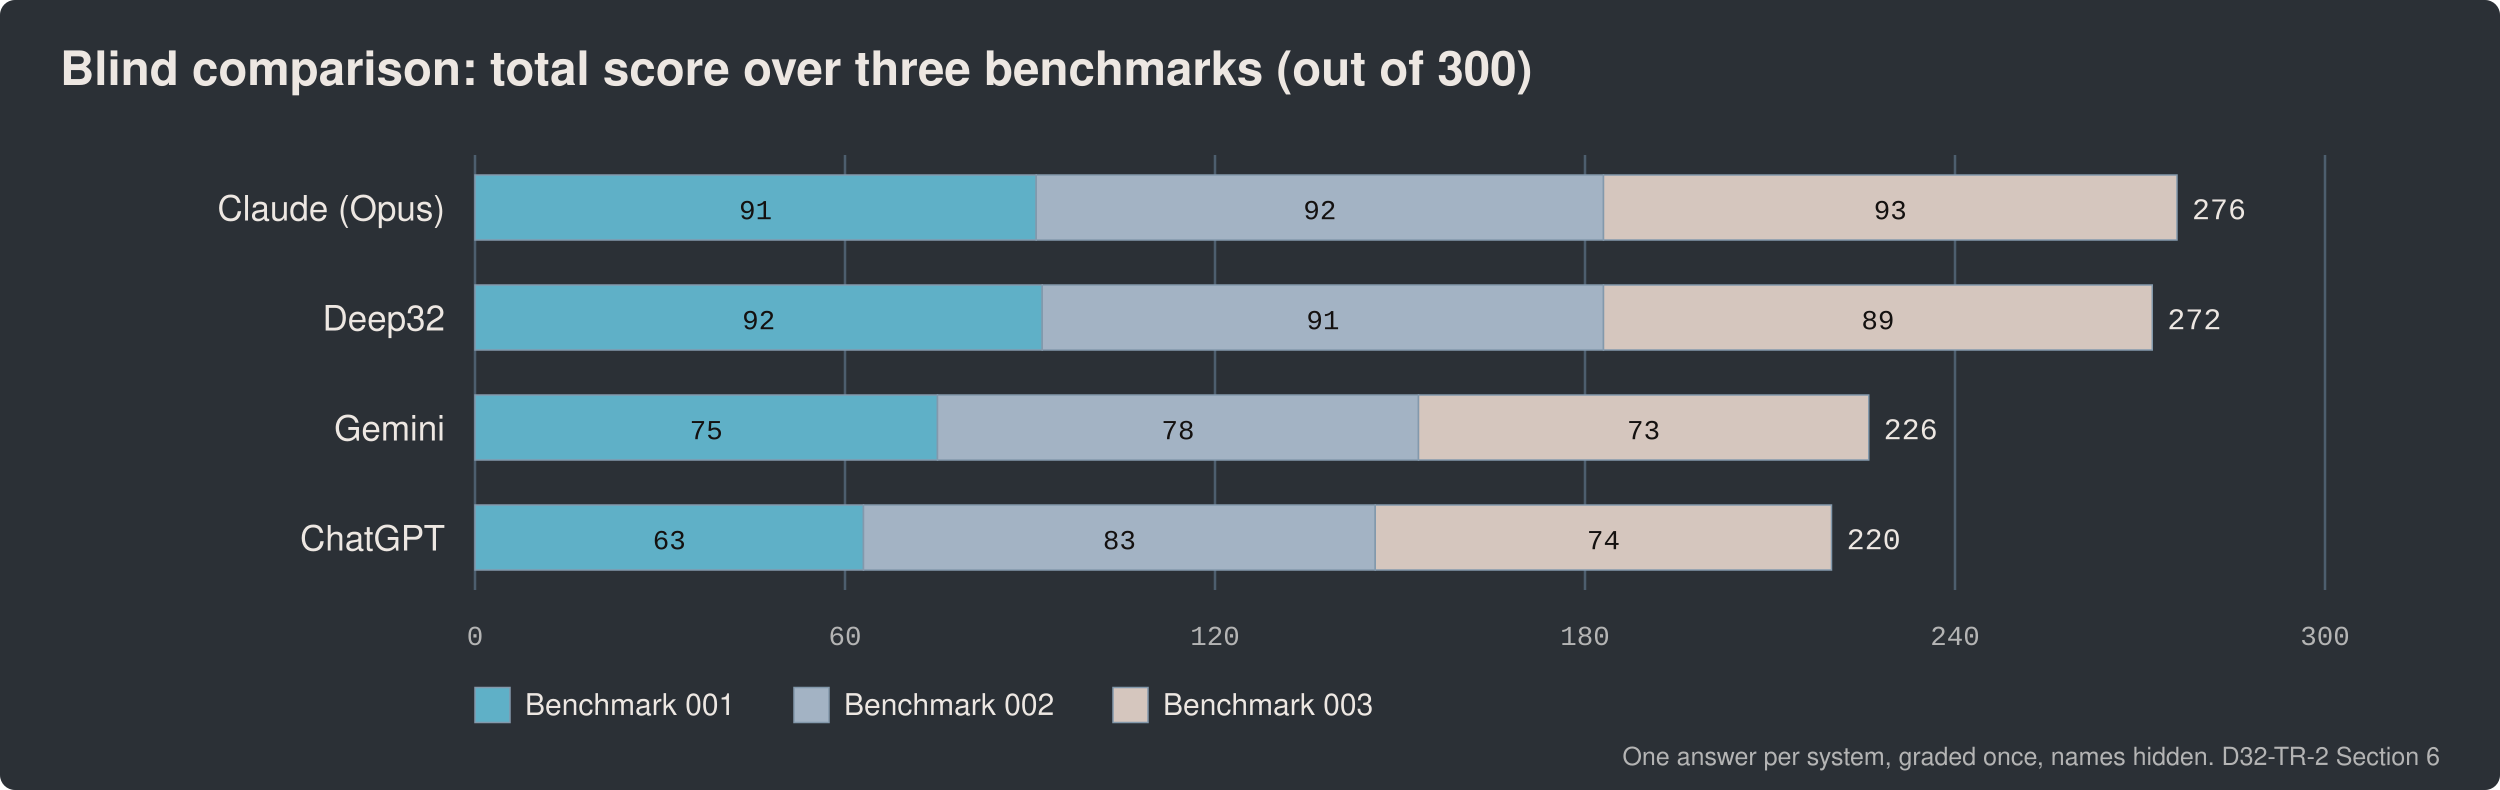
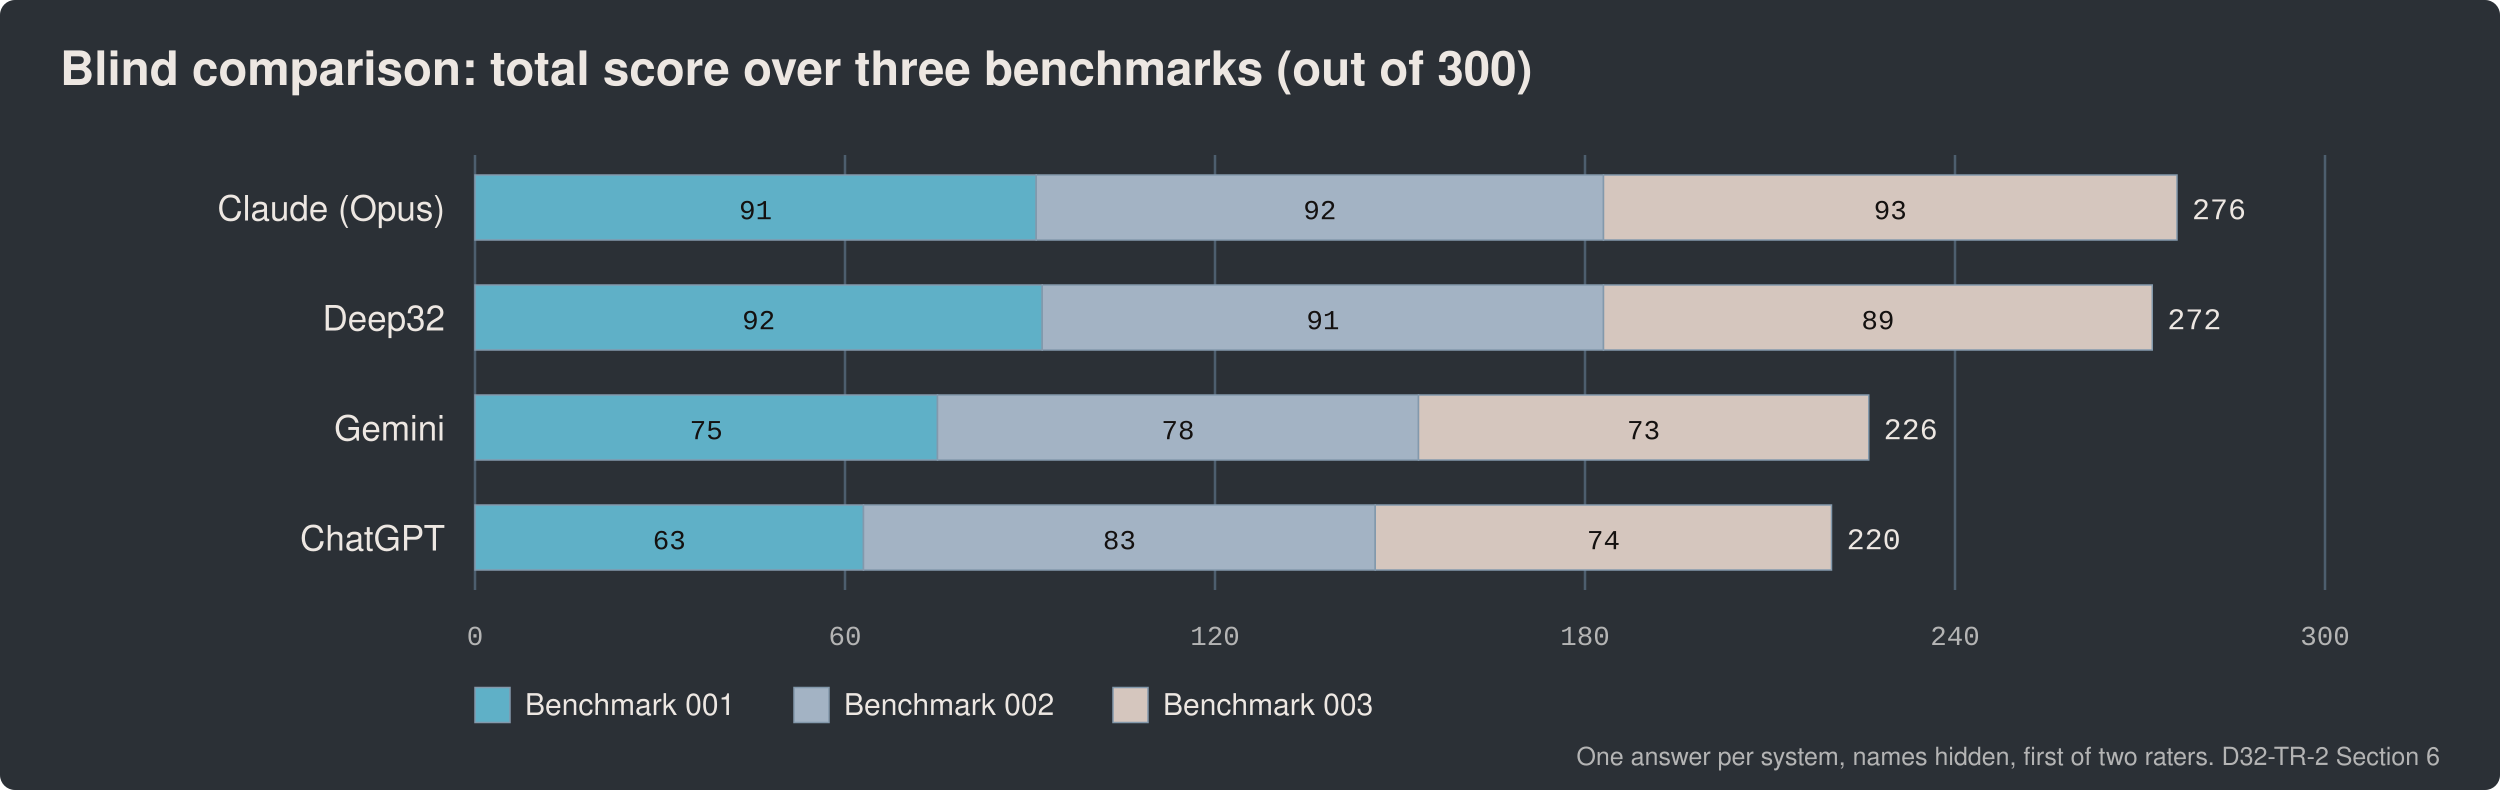
<svg xmlns="http://www.w3.org/2000/svg" width="1000" height="316" viewBox="0 0 1000 316" role="img" aria-labelledby="t d">
  <style>.s{font-family:Helvetica,Arial,'Liberation Sans','Nimbus Sans',sans-serif}.m{font-family:'Lucida Console','Lucida Sans Typewriter',Monaco,'Courier New',monospace}</style>
  <rect width="1000" height="316" rx="6" fill="#2b3036" />
  <text x="24" y="34" class="s" font-size="19" text-anchor="start" font-weight="bold" fill="#ede7e2">Blind comparison: total score over three benchmarks (out of 300)</text>
  <line x1="190.0" y1="62" x2="190.0" y2="236" stroke="#4d5e6e" stroke-width="1" />
  <text x="190.0" y="258" class="m" font-size="11" text-anchor="middle" font-weight="normal" fill="#b4b4b4">0</text>
  <line x1="338.0" y1="62" x2="338.0" y2="236" stroke="#4d5e6e" stroke-width="1" />
  <text x="338.0" y="258" class="m" font-size="11" text-anchor="middle" font-weight="normal" fill="#b4b4b4">60</text>
  <line x1="486.0" y1="62" x2="486.0" y2="236" stroke="#4d5e6e" stroke-width="1" />
  <text x="486.0" y="258" class="m" font-size="11" text-anchor="middle" font-weight="normal" fill="#b4b4b4">120</text>
  <line x1="634.0" y1="62" x2="634.0" y2="236" stroke="#4d5e6e" stroke-width="1" />
  <text x="634.0" y="258" class="m" font-size="11" text-anchor="middle" font-weight="normal" fill="#b4b4b4">180</text>
  <line x1="782.0" y1="62" x2="782.0" y2="236" stroke="#4d5e6e" stroke-width="1" />
  <text x="782.0" y="258" class="m" font-size="11" text-anchor="middle" font-weight="normal" fill="#b4b4b4">240</text>
  <line x1="930.0" y1="62" x2="930.0" y2="236" stroke="#4d5e6e" stroke-width="1" />
  <text x="930.0" y="258" class="m" font-size="11" text-anchor="middle" font-weight="normal" fill="#b4b4b4">300</text>
  <text x="178" y="88.2" class="s" font-size="14" text-anchor="end" font-weight="normal" fill="#ede7e2">Claude (Opus)</text>
  <rect x="190.0" y="70" width="224.5" height="26" fill="#5fb0c7" stroke="#8399ac" stroke-width="0.6" />
  <text x="302.233" y="87.68" class="m" font-size="11" text-anchor="middle" font-weight="normal" fill="#141110">91</text>
  <rect x="414.5" y="70" width="226.9" height="26" fill="#a3b3c4" stroke="#8399ac" stroke-width="0.6" />
  <text x="527.933" y="87.68" class="m" font-size="11" text-anchor="middle" font-weight="normal" fill="#141110">92</text>
  <rect x="641.4" y="70" width="229.4" height="26" fill="#d5c6be" stroke="#8399ac" stroke-width="0.6" />
  <text x="756.1" y="87.68" class="m" font-size="11" text-anchor="middle" font-weight="normal" fill="#141110">93</text>
  <text x="876.8" y="87.68" class="m" font-size="12" text-anchor="start" font-weight="normal" fill="#ede7e2">276</text>
  <text x="178" y="132.2" class="s" font-size="14" text-anchor="end" font-weight="normal" fill="#ede7e2">Deep32</text>
  <rect x="190.0" y="114" width="226.9" height="26" fill="#5fb0c7" stroke="#8399ac" stroke-width="0.6" />
  <text x="303.467" y="131.68" class="m" font-size="11" text-anchor="middle" font-weight="normal" fill="#141110">92</text>
  <rect x="416.9" y="114" width="224.5" height="26" fill="#a3b3c4" stroke="#8399ac" stroke-width="0.6" />
  <text x="529.167" y="131.68" class="m" font-size="11" text-anchor="middle" font-weight="normal" fill="#141110">91</text>
  <rect x="641.4" y="114" width="219.5" height="26" fill="#d5c6be" stroke="#8399ac" stroke-width="0.6" />
  <text x="751.167" y="131.68" class="m" font-size="11" text-anchor="middle" font-weight="normal" fill="#141110">89</text>
  <text x="866.933" y="131.68" class="m" font-size="12" text-anchor="start" font-weight="normal" fill="#ede7e2">272</text>
  <text x="178" y="176.2" class="s" font-size="14" text-anchor="end" font-weight="normal" fill="#ede7e2">Gemini</text>
  <rect x="190.0" y="158" width="185.0" height="26" fill="#5fb0c7" stroke="#8399ac" stroke-width="0.6" />
  <text x="282.5" y="175.68" class="m" font-size="11" text-anchor="middle" font-weight="normal" fill="#141110">75</text>
  <rect x="375.0" y="158" width="192.4" height="26" fill="#a3b3c4" stroke="#8399ac" stroke-width="0.6" />
  <text x="471.2" y="175.68" class="m" font-size="11" text-anchor="middle" font-weight="normal" fill="#141110">78</text>
  <rect x="567.4" y="158" width="180.1" height="26" fill="#d5c6be" stroke="#8399ac" stroke-width="0.6" />
  <text x="657.433" y="175.68" class="m" font-size="11" text-anchor="middle" font-weight="normal" fill="#141110">73</text>
  <text x="753.467" y="175.68" class="m" font-size="12" text-anchor="start" font-weight="normal" fill="#ede7e2">226</text>
  <text x="178" y="220.2" class="s" font-size="14" text-anchor="end" font-weight="normal" fill="#ede7e2">ChatGPT</text>
  <rect x="190.0" y="202" width="155.4" height="26" fill="#5fb0c7" stroke="#8399ac" stroke-width="0.6" />
  <text x="267.7" y="219.68" class="m" font-size="11" text-anchor="middle" font-weight="normal" fill="#141110">63</text>
  <rect x="345.4" y="202" width="204.7" height="26" fill="#a3b3c4" stroke="#8399ac" stroke-width="0.6" />
  <text x="447.767" y="219.68" class="m" font-size="11" text-anchor="middle" font-weight="normal" fill="#141110">83</text>
  <rect x="550.1" y="202" width="182.5" height="26" fill="#d5c6be" stroke="#8399ac" stroke-width="0.6" />
  <text x="641.4" y="219.68" class="m" font-size="11" text-anchor="middle" font-weight="normal" fill="#141110">74</text>
  <text x="738.667" y="219.68" class="m" font-size="12" text-anchor="start" font-weight="normal" fill="#ede7e2">220</text>
  <rect x="190" y="275" width="14" height="14" fill="#5fb0c7" stroke="#8399ac" stroke-width="0.6" />
  <text x="210" y="286" class="s" font-size="12" text-anchor="start" font-weight="normal" fill="#ede7e2">Benchmark 001</text>
  <rect x="317.6" y="275" width="14" height="14" fill="#a3b3c4" stroke="#8399ac" stroke-width="0.6" />
  <text x="337.6" y="286" class="s" font-size="12" text-anchor="start" font-weight="normal" fill="#ede7e2">Benchmark 002</text>
  <rect x="445.2" y="275" width="14" height="14" fill="#d5c6be" stroke="#8399ac" stroke-width="0.6" />
  <text x="465.2" y="286" class="s" font-size="12" text-anchor="start" font-weight="normal" fill="#ede7e2">Benchmark 003</text>
-   <text x="976" y="306" class="s" font-size="10" text-anchor="end" font-weight="normal" fill="#b4b4b4">One answer per system, graded once, names hidden. D32-TR-2 Section 6</text>
+   <text x="976" y="306" class="s" font-size="10" text-anchor="end" font-weight="normal" fill="#b4b4b4">One answer per system, names hidden, first of two raters. D32-TR-2 Section 6</text>
</svg>
